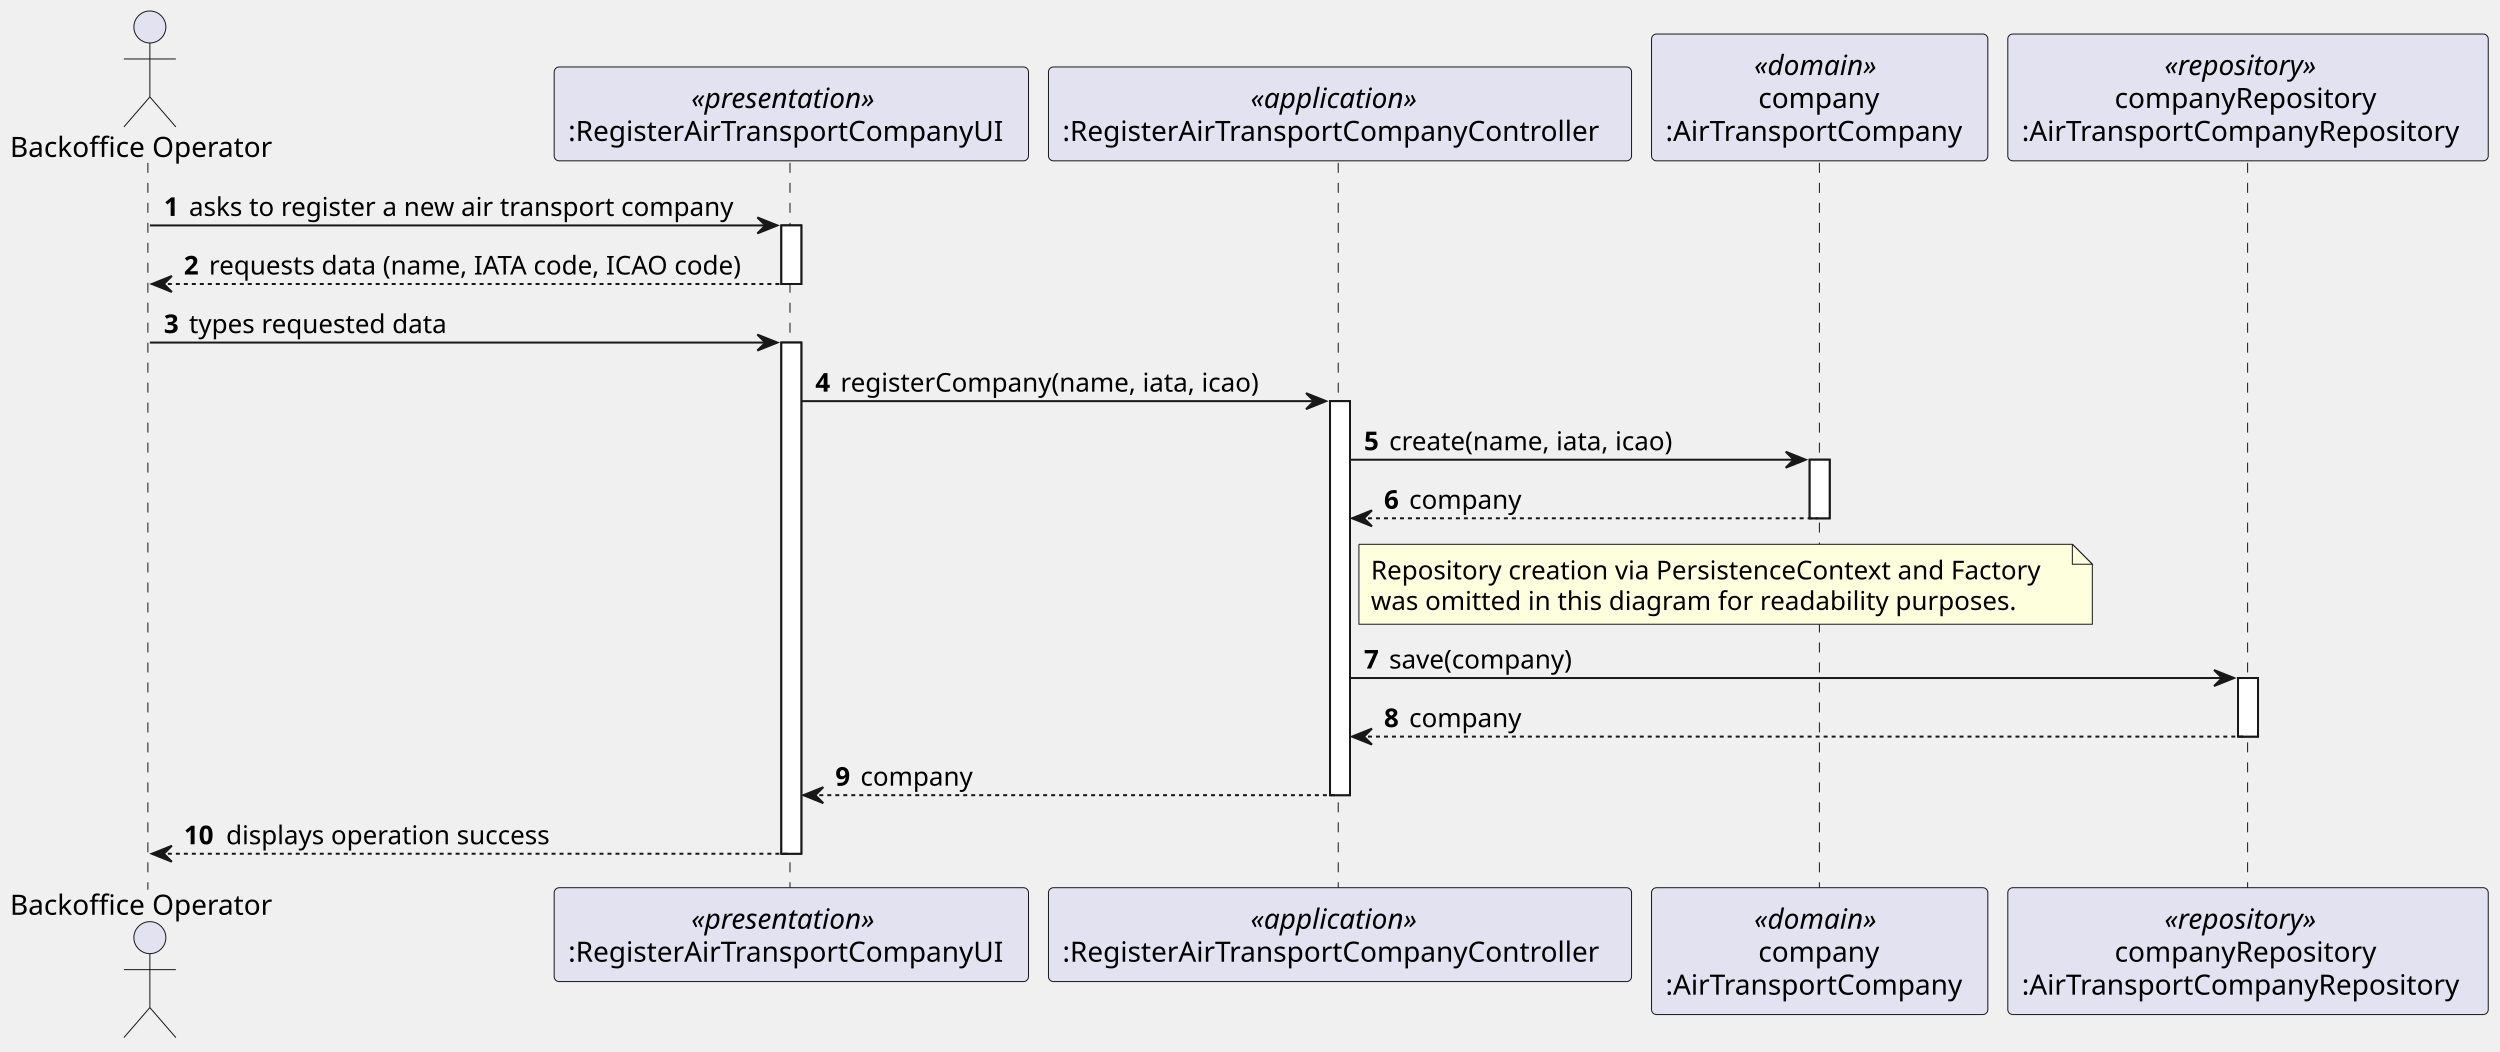
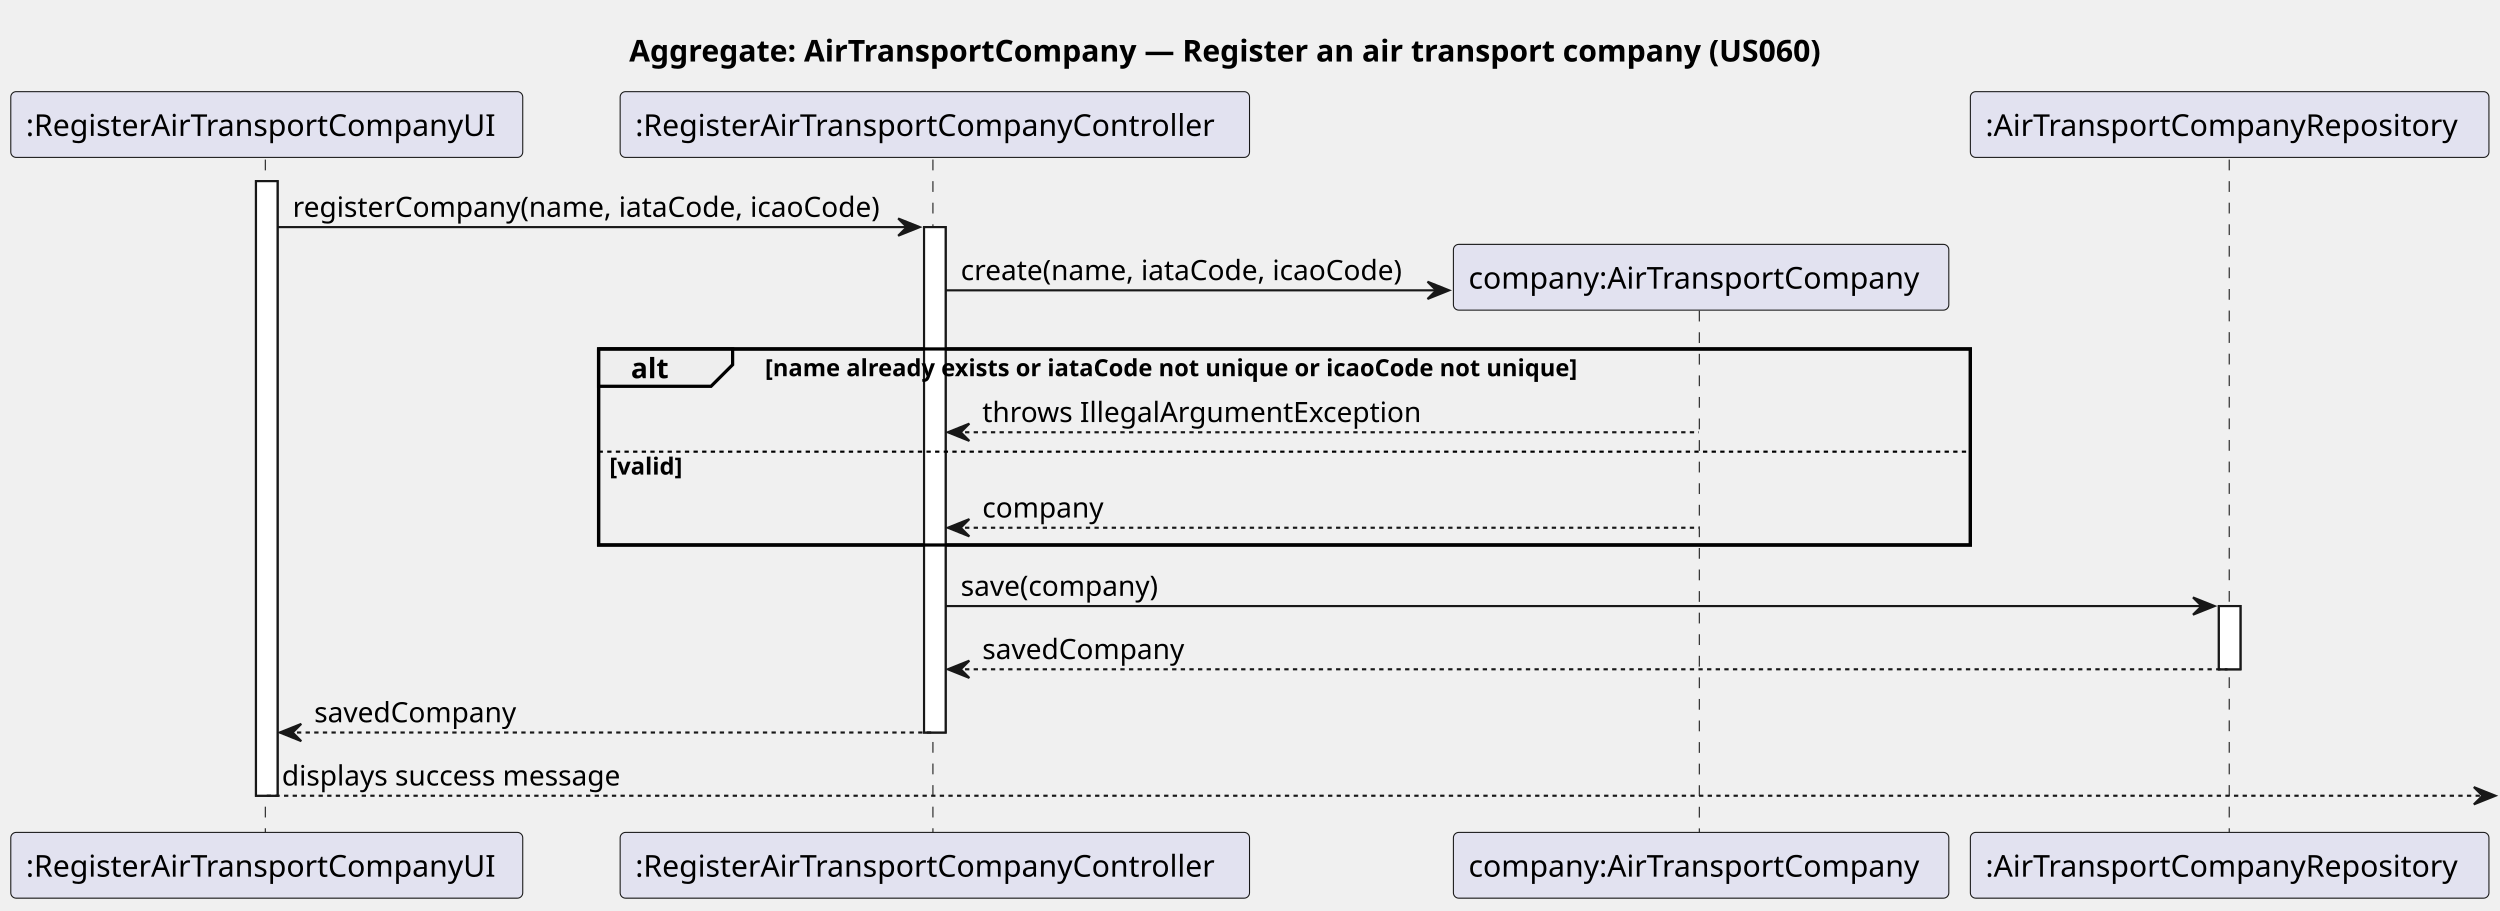
- <svg xmlns="http://www.w3.org/2000/svg" contentStyleType="text/css" data-diagram-type="SEQUENCE" height="526px" preserveAspectRatio="none" style="width:1251px;height:526px;background:#FFFFFF;" version="1.1" viewBox="0 0 1251 526" width="1251px" zoomAndPan="magnify">
+ <svg xmlns="http://www.w3.org/2000/svg" contentStyleType="text/css" data-diagram-type="SEQUENCE" height="422px" preserveAspectRatio="none" style="width:1159px;height:422px;background:#FFFFFF;" version="1.1" viewBox="0 0 1159 422" width="1159px" zoomAndPan="magnify">
  <defs />
  <g>
+     <text fill="#000000" font-family="sans-serif" font-size="14" font-weight="bold" lengthAdjust="spacing" textLength="574.499" x="291.687" y="28.535">Aggregate: AirTransportCompany — Register an air transport company (US060)</text>
    <g>
-       <rect fill="#FFFFFF" height="29.311" style="stroke:#181818;stroke-width:1;" width="10" x="390.982" y="112.799" />
+       <rect fill="#FFFFFF" height="284.928" style="stroke:#181818;stroke-width:1;" width="10" x="118.672" y="83.977" />
    </g>
    <g>
-       <rect fill="#FFFFFF" height="255.795" style="stroke:#181818;stroke-width:1;" width="10" x="390.982" y="171.42" />
+       <rect fill="#FFFFFF" height="234.307" style="stroke:#181818;stroke-width:1;" width="10" x="428.391" y="105.287" />
    </g>
    <g>
-       <rect fill="#FFFFFF" height="197.174" style="stroke:#181818;stroke-width:1;" width="10" x="665.54" y="200.731" />
+       <rect fill="#FFFFFF" height="29.311" style="stroke:#181818;stroke-width:1;" width="10" x="1028.669" y="280.973" />
+     </g>
+     <rect fill="none" height="90.887" style="stroke:#000000;stroke-width:1.5;" width="635.961" x="277.505" y="161.775" />
+     <g>
+       <rect fill="#000000" fill-opacity="0" height="312.928" width="8" x="119.672" y="73.977" />
+       <line style="stroke:#181818;stroke-width:0.5;stroke-dasharray:5,5;" x1="123" x2="123" y1="73.977" y2="386.904" />
    </g>
    <g>
-       <rect fill="#FFFFFF" height="29.311" style="stroke:#181818;stroke-width:1;" width="10" x="905.566" y="230.041" />
+       <rect fill="#000000" fill-opacity="0" height="312.928" width="8" x="429.391" y="73.977" />
+       <line style="stroke:#181818;stroke-width:0.5;stroke-dasharray:5,5;" x1="432.505" x2="432.505" y1="73.977" y2="386.904" />
    </g>
    <g>
-       <rect fill="#FFFFFF" height="29.311" style="stroke:#181818;stroke-width:1;" width="10" x="1119.909" y="339.283" />
+       <rect fill="#000000" fill-opacity="0" height="242.873" width="8" x="784.633" y="144.031" />
+       <line style="stroke:#181818;stroke-width:0.5;stroke-dasharray:5,5;" x1="787.799" x2="787.799" y1="144.031" y2="386.904" />
    </g>
    <g>
-       <rect fill="#000000" fill-opacity="0" height="363.727" width="8" x="70.996" y="81.488" />
-       <line style="stroke:#181818;stroke-width:0.5;stroke-dasharray:5,5;" x1="74" x2="74" y1="81.488" y2="445.215" />
+       <rect fill="#000000" fill-opacity="0" height="312.928" width="8" x="1029.669" y="73.977" />
+       <line style="stroke:#181818;stroke-width:0.5;stroke-dasharray:5,5;" x1="1033.466" x2="1033.466" y1="73.977" y2="386.904" />
+     </g>
+     <g class="participant participant-head" data-participant="UI">
+       <rect fill="#E2E2F0" height="30.488" rx="2.5" ry="2.5" style="stroke:#181818;stroke-width:0.5;" width="237.344" x="5" y="42.488" />
+       <text fill="#000000" font-family="sans-serif" font-size="14" lengthAdjust="spacing" textLength="223.344" x="12" y="63.023">:RegisterAirTransportCompanyUI</text>
+     </g>
+     <g class="participant participant-tail" data-participant="UI">
+       <rect fill="#E2E2F0" height="30.488" rx="2.5" ry="2.5" style="stroke:#181818;stroke-width:0.5;" width="237.344" x="5" y="385.904" />
+       <text fill="#000000" font-family="sans-serif" font-size="14" lengthAdjust="spacing" textLength="223.344" x="12" y="406.44">:RegisterAirTransportCompanyUI</text>
+     </g>
+     <g class="participant participant-head" data-participant="CTRL">
+       <rect fill="#E2E2F0" height="30.488" rx="2.5" ry="2.5" style="stroke:#181818;stroke-width:0.5;" width="291.772" x="287.505" y="42.488" />
+       <text fill="#000000" font-family="sans-serif" font-size="14" lengthAdjust="spacing" textLength="277.772" x="294.505" y="63.023">:RegisterAirTransportCompanyController</text>
+     </g>
+     <g class="participant participant-tail" data-participant="CTRL">
+       <rect fill="#E2E2F0" height="30.488" rx="2.5" ry="2.5" style="stroke:#181818;stroke-width:0.5;" width="291.772" x="287.505" y="385.904" />
+       <text fill="#000000" font-family="sans-serif" font-size="14" lengthAdjust="spacing" textLength="277.772" x="294.505" y="406.44">:RegisterAirTransportCompanyController</text>
+     </g>
+     <g class="participant participant-tail" data-participant="DOMAIN">
+       <rect fill="#E2E2F0" height="30.488" rx="2.5" ry="2.5" style="stroke:#181818;stroke-width:0.5;" width="229.667" x="673.799" y="385.904" />
+       <text fill="#000000" font-family="sans-serif" font-size="14" lengthAdjust="spacing" textLength="215.667" x="680.799" y="406.44">company:AirTransportCompany</text>
+     </g>
+     <g class="participant participant-head" data-participant="REPO">
+       <rect fill="#E2E2F0" height="30.488" rx="2.5" ry="2.5" style="stroke:#181818;stroke-width:0.5;" width="240.406" x="913.466" y="42.488" />
+       <text fill="#000000" font-family="sans-serif" font-size="14" lengthAdjust="spacing" textLength="226.406" x="920.466" y="63.023">:AirTransportCompanyRepository</text>
+     </g>
+     <g class="participant participant-tail" data-participant="REPO">
+       <rect fill="#E2E2F0" height="30.488" rx="2.5" ry="2.5" style="stroke:#181818;stroke-width:0.5;" width="240.406" x="913.466" y="385.904" />
+       <text fill="#000000" font-family="sans-serif" font-size="14" lengthAdjust="spacing" textLength="226.406" x="920.466" y="406.44">:AirTransportCompanyRepository</text>
    </g>
    <g>
-       <rect fill="#000000" fill-opacity="0" height="363.727" width="8" x="391.982" y="81.488" />
-       <line style="stroke:#181818;stroke-width:0.5;stroke-dasharray:5,5;" x1="395.31" x2="395.31" y1="81.488" y2="445.215" />
+       <rect fill="#FFFFFF" height="284.928" style="stroke:#181818;stroke-width:1;" width="10" x="118.672" y="83.977" />
    </g>
    <g>
-       <rect fill="#000000" fill-opacity="0" height="363.727" width="8" x="666.54" y="81.488" />
-       <line style="stroke:#181818;stroke-width:0.5;stroke-dasharray:5,5;" x1="669.654" x2="669.654" y1="81.488" y2="445.215" />
+       <rect fill="#FFFFFF" height="234.307" style="stroke:#181818;stroke-width:1;" width="10" x="428.391" y="105.287" />
    </g>
    <g>
-       <rect fill="#000000" fill-opacity="0" height="363.727" width="8" x="906.566" y="81.488" />
-       <line style="stroke:#181818;stroke-width:0.5;stroke-dasharray:5,5;" x1="910.426" x2="910.426" y1="81.488" y2="445.215" />
+       <rect fill="#FFFFFF" height="29.311" style="stroke:#181818;stroke-width:1;" width="10" x="1028.669" y="280.973" />
    </g>
-     <g>
-       <rect fill="#000000" fill-opacity="0" height="363.727" width="8" x="1120.909" y="81.488" />
-       <line style="stroke:#181818;stroke-width:0.5;stroke-dasharray:5,5;" x1="1124.706" x2="1124.706" y1="81.488" y2="445.215" />
+     <g class="message" data-participant-1="UI" data-participant-2="CTRL">
+       <polygon fill="#181818" points="416.391,101.287,426.391,105.287,416.391,109.287,420.391,105.287" style="stroke:#181818;stroke-width:1;" />
+       <line style="stroke:#181818;stroke-width:1;" x1="128.672" x2="422.391" y1="105.287" y2="105.287" />
+       <text fill="#000000" font-family="sans-serif" font-size="13" lengthAdjust="spacing" textLength="280.719" x="135.672" y="100.545">registerCompany(name, iataCode, icaoCode)</text>
    </g>
-     <g class="participant participant-head" data-participant="BO">
-       <text fill="#000000" font-family="sans-serif" font-size="14" lengthAdjust="spacing" textLength="133.991" x="5" y="78.535">Backoffice Operator</text>
-       <ellipse cx="74.996" cy="13.5" fill="#E2E2F0" rx="8" ry="8" style="stroke:#181818;stroke-width:0.5;" />
-       <path d="M74.996,21.5 L74.996,48.5 M61.996,29.5 L87.996,29.5 M74.996,48.5 L61.996,63.5 M74.996,48.5 L87.996,63.5" fill="none" style="stroke:#181818;stroke-width:0.5;" />
+     <g class="message" data-participant-1="CTRL" data-participant-2="DOMAIN">
+       <polygon fill="#181818" points="661.799,130.598,671.799,134.598,661.799,138.598,665.799,134.598" style="stroke:#181818;stroke-width:1;" />
+       <line style="stroke:#181818;stroke-width:1;" x1="438.391" x2="667.799" y1="134.598" y2="134.598" />
+       <text fill="#000000" font-family="sans-serif" font-size="13" lengthAdjust="spacing" textLength="211.409" x="445.391" y="129.856">create(name, iataCode, icaoCode)</text>
    </g>
-     <g class="participant participant-tail" data-participant="BO">
-       <text fill="#000000" font-family="sans-serif" font-size="14" lengthAdjust="spacing" textLength="133.991" x="5" y="457.75">Backoffice Operator</text>
-       <ellipse cx="74.996" cy="469.203" fill="#E2E2F0" rx="8" ry="8" style="stroke:#181818;stroke-width:0.5;" />
-       <path d="M74.996,477.203 L74.996,504.203 M61.996,485.203 L87.996,485.203 M74.996,504.203 L61.996,519.203 M74.996,504.203 L87.996,519.203" fill="none" style="stroke:#181818;stroke-width:0.5;" />
+     <rect fill="#E2E2F0" height="30.488" rx="2.5" ry="2.5" style="stroke:#181818;stroke-width:0.5;" width="229.667" x="673.799" y="113.287" />
+     <text fill="#000000" font-family="sans-serif" font-size="14" lengthAdjust="spacing" textLength="215.667" x="680.799" y="133.822">company:AirTransportCompany</text>
+     <path d="M277.505,161.775 L339.644,161.775 L339.644,169.086 L329.644,179.086 L277.505,179.086 L277.505,161.775" fill="#EEEEEE" style="stroke:#000000;stroke-width:1.5;" />
+     <rect fill="none" height="90.887" style="stroke:#000000;stroke-width:1.5;" width="635.961" x="277.505" y="161.775" />
+     <text fill="#000000" font-family="sans-serif" font-size="13" font-weight="bold" lengthAdjust="spacing" textLength="17.139" x="292.505" y="175.344">alt</text>
+     <text fill="#000000" font-family="sans-serif" font-size="11" font-weight="bold" lengthAdjust="spacing" textLength="390.806" x="354.644" y="174.41">[name already exists or iataCode not unique or icaoCode not unique]</text>
+     <g class="message" data-participant-1="DOMAIN" data-participant-2="CTRL">
+       <polygon fill="#181818" points="449.391,196.397,439.391,200.397,449.391,204.397,445.391,200.397" style="stroke:#181818;stroke-width:1;" />
+       <line style="stroke:#181818;stroke-width:1;stroke-dasharray:2,2;" x1="443.391" x2="787.633" y1="200.397" y2="200.397" />
+       <text fill="#000000" font-family="sans-serif" font-size="13" lengthAdjust="spacing" textLength="209.085" x="455.391" y="195.654">throws IllegalArgumentException</text>
    </g>
-     <g class="participant participant-head" data-participant="UI">
-       <rect fill="#E2E2F0" height="46.977" rx="2.5" ry="2.5" style="stroke:#181818;stroke-width:0.5;" width="237.344" x="277.31" y="33.512" />
-       <text fill="#000000" font-family="sans-serif" font-size="14" font-style="italic" lengthAdjust="spacing" textLength="100.174" x="345.896" y="54.047">«presentation»</text>
-       <text fill="#000000" font-family="sans-serif" font-size="14" lengthAdjust="spacing" textLength="223.344" x="284.31" y="70.535">:RegisterAirTransportCompanyUI</text>
+     <line style="stroke:#000000;stroke-width:1;stroke-dasharray:2,2;" x1="277.505" x2="913.466" y1="209.397" y2="209.397" />
+     <text fill="#000000" font-family="sans-serif" font-size="11" font-weight="bold" lengthAdjust="spacing" textLength="35.589" x="282.505" y="220.031">[valid]</text>
+     <g class="message" data-participant-1="DOMAIN" data-participant-2="CTRL">
+       <polygon fill="#181818" points="449.391,240.662,439.391,244.662,449.391,248.662,445.391,244.662" style="stroke:#181818;stroke-width:1;" />
+       <line style="stroke:#181818;stroke-width:1;stroke-dasharray:2,2;" x1="443.391" x2="787.633" y1="244.662" y2="244.662" />
+       <text fill="#000000" font-family="sans-serif" font-size="13" lengthAdjust="spacing" textLength="57.002" x="455.391" y="239.92">company</text>
    </g>
-     <g class="participant participant-tail" data-participant="UI">
-       <rect fill="#E2E2F0" height="46.977" rx="2.5" ry="2.5" style="stroke:#181818;stroke-width:0.5;" width="237.344" x="277.31" y="444.215" />
-       <text fill="#000000" font-family="sans-serif" font-size="14" font-style="italic" lengthAdjust="spacing" textLength="100.174" x="345.896" y="464.75">«presentation»</text>
-       <text fill="#000000" font-family="sans-serif" font-size="14" lengthAdjust="spacing" textLength="223.344" x="284.31" y="481.238">:RegisterAirTransportCompanyUI</text>
+     <g class="message" data-participant-1="CTRL" data-participant-2="REPO">
+       <polygon fill="#181818" points="1016.669,276.973,1026.669,280.973,1016.669,284.973,1020.669,280.973" style="stroke:#181818;stroke-width:1;" />
+       <line style="stroke:#181818;stroke-width:1;" x1="438.391" x2="1022.669" y1="280.973" y2="280.973" />
+       <text fill="#000000" font-family="sans-serif" font-size="13" lengthAdjust="spacing" textLength="93.234" x="445.391" y="276.231">save(company)</text>
    </g>
-     <g class="participant participant-head" data-participant="Controller">
-       <rect fill="#E2E2F0" height="46.977" rx="2.5" ry="2.5" style="stroke:#181818;stroke-width:0.5;" width="291.772" x="524.654" y="33.512" />
-       <text fill="#000000" font-family="sans-serif" font-size="14" font-style="italic" lengthAdjust="spacing" textLength="89.592" x="625.744" y="54.047">«application»</text>
-       <text fill="#000000" font-family="sans-serif" font-size="14" lengthAdjust="spacing" textLength="277.772" x="531.654" y="70.535">:RegisterAirTransportCompanyController</text>
+     <g class="message" data-participant-1="REPO" data-participant-2="CTRL">
+       <polygon fill="#181818" points="449.391,306.283,439.391,310.283,449.391,314.283,445.391,310.283" style="stroke:#181818;stroke-width:1;" />
+       <line style="stroke:#181818;stroke-width:1;stroke-dasharray:2,2;" x1="443.391" x2="1032.669" y1="310.283" y2="310.283" />
+       <text fill="#000000" font-family="sans-serif" font-size="13" lengthAdjust="spacing" textLength="95.297" x="455.391" y="305.541">savedCompany</text>
    </g>
-     <g class="participant participant-tail" data-participant="Controller">
-       <rect fill="#E2E2F0" height="46.977" rx="2.5" ry="2.5" style="stroke:#181818;stroke-width:0.5;" width="291.772" x="524.654" y="444.215" />
-       <text fill="#000000" font-family="sans-serif" font-size="14" font-style="italic" lengthAdjust="spacing" textLength="89.592" x="625.744" y="464.75">«application»</text>
-       <text fill="#000000" font-family="sans-serif" font-size="14" lengthAdjust="spacing" textLength="277.772" x="531.654" y="481.238">:RegisterAirTransportCompanyController</text>
+     <g class="message" data-participant-1="CTRL" data-participant-2="UI">
+       <polygon fill="#181818" points="139.672,335.594,129.672,339.594,139.672,343.594,135.672,339.594" style="stroke:#181818;stroke-width:1;" />
+       <line style="stroke:#181818;stroke-width:1;stroke-dasharray:2,2;" x1="133.672" x2="432.391" y1="339.594" y2="339.594" />
+       <text fill="#000000" font-family="sans-serif" font-size="13" lengthAdjust="spacing" textLength="95.297" x="145.672" y="334.852">savedCompany</text>
    </g>
-     <g class="participant participant-head" data-participant="Domain">
-       <rect fill="#E2E2F0" height="63.465" rx="2.5" ry="2.5" style="stroke:#181818;stroke-width:0.5;" width="168.28" x="826.426" y="17.023" />
-       <text fill="#000000" font-family="sans-serif" font-size="14" font-style="italic" lengthAdjust="spacing" textLength="65.618" x="877.757" y="37.559">«domain»</text>
-       <text fill="#000000" font-family="sans-serif" font-size="14" lengthAdjust="spacing" textLength="61.387" x="879.873" y="54.047">company</text>
-       <text fill="#000000" font-family="sans-serif" font-size="14" lengthAdjust="spacing" textLength="154.28" x="833.426" y="70.535">:AirTransportCompany</text>
-     </g>
-     <g class="participant participant-tail" data-participant="Domain">
-       <rect fill="#E2E2F0" height="63.465" rx="2.5" ry="2.5" style="stroke:#181818;stroke-width:0.5;" width="168.28" x="826.426" y="444.215" />
-       <text fill="#000000" font-family="sans-serif" font-size="14" font-style="italic" lengthAdjust="spacing" textLength="65.618" x="877.757" y="464.75">«domain»</text>
-       <text fill="#000000" font-family="sans-serif" font-size="14" lengthAdjust="spacing" textLength="61.387" x="879.873" y="481.238">company</text>
-       <text fill="#000000" font-family="sans-serif" font-size="14" lengthAdjust="spacing" textLength="154.28" x="833.426" y="497.727">:AirTransportCompany</text>
-     </g>
-     <g class="participant participant-head" data-participant="Repository">
-       <rect fill="#E2E2F0" height="63.465" rx="2.5" ry="2.5" style="stroke:#181818;stroke-width:0.5;" width="240.406" x="1004.706" y="17.023" />
-       <text fill="#000000" font-family="sans-serif" font-size="14" font-style="italic" lengthAdjust="spacing" textLength="83.672" x="1083.073" y="37.559">«repository»</text>
-       <text fill="#000000" font-family="sans-serif" font-size="14" lengthAdjust="spacing" textLength="133.513" x="1058.153" y="54.047">companyRepository</text>
-       <text fill="#000000" font-family="sans-serif" font-size="14" lengthAdjust="spacing" textLength="226.406" x="1011.706" y="70.535">:AirTransportCompanyRepository</text>
-     </g>
-     <g class="participant participant-tail" data-participant="Repository">
-       <rect fill="#E2E2F0" height="63.465" rx="2.5" ry="2.5" style="stroke:#181818;stroke-width:0.5;" width="240.406" x="1004.706" y="444.215" />
-       <text fill="#000000" font-family="sans-serif" font-size="14" font-style="italic" lengthAdjust="spacing" textLength="83.672" x="1083.073" y="464.75">«repository»</text>
-       <text fill="#000000" font-family="sans-serif" font-size="14" lengthAdjust="spacing" textLength="133.513" x="1058.153" y="481.238">companyRepository</text>
-       <text fill="#000000" font-family="sans-serif" font-size="14" lengthAdjust="spacing" textLength="226.406" x="1011.706" y="497.727">:AirTransportCompanyRepository</text>
-     </g>
-     <g>
-       <rect fill="#FFFFFF" height="29.311" style="stroke:#181818;stroke-width:1;" width="10" x="390.982" y="112.799" />
-     </g>
-     <g>
-       <rect fill="#FFFFFF" height="255.795" style="stroke:#181818;stroke-width:1;" width="10" x="390.982" y="171.42" />
-     </g>
-     <g>
-       <rect fill="#FFFFFF" height="197.174" style="stroke:#181818;stroke-width:1;" width="10" x="665.54" y="200.731" />
-     </g>
-     <g>
-       <rect fill="#FFFFFF" height="29.311" style="stroke:#181818;stroke-width:1;" width="10" x="905.566" y="230.041" />
-     </g>
-     <g>
-       <rect fill="#FFFFFF" height="29.311" style="stroke:#181818;stroke-width:1;" width="10" x="1119.909" y="339.283" />
-     </g>
-     <g class="message" data-participant-1="BO" data-participant-2="UI">
-       <polygon fill="#181818" points="378.982,108.799,388.982,112.799,378.982,116.799,382.982,112.799" style="stroke:#181818;stroke-width:1;" />
-       <line style="stroke:#181818;stroke-width:1;" x1="74.996" x2="384.982" y1="112.799" y2="112.799" />
-       <text fill="#000000" font-family="sans-serif" font-size="13" font-weight="bold" lengthAdjust="spacing" textLength="8.576" x="81.996" y="108.057">1</text>
-       <text fill="#000000" font-family="sans-serif" font-size="13" lengthAdjust="spacing" textLength="282.318" x="94.571" y="108.057">asks to register a new air transport company</text>
-     </g>
-     <g class="message" data-participant-1="UI" data-participant-2="BO">
-       <polygon fill="#181818" points="85.996,138.109,75.996,142.109,85.996,146.109,81.996,142.109" style="stroke:#181818;stroke-width:1;" />
-       <line style="stroke:#181818;stroke-width:1;stroke-dasharray:2,2;" x1="79.996" x2="394.982" y1="142.109" y2="142.109" />
-       <text fill="#000000" font-family="sans-serif" font-size="13" font-weight="bold" lengthAdjust="spacing" textLength="8.576" x="91.996" y="137.367">2</text>
-       <text fill="#000000" font-family="sans-serif" font-size="13" lengthAdjust="spacing" textLength="279.411" x="104.571" y="137.367">requests data (name, IATA code, ICAO code)</text>
-     </g>
-     <g class="message" data-participant-1="BO" data-participant-2="UI">
-       <polygon fill="#181818" points="378.982,167.42,388.982,171.42,378.982,175.42,382.982,171.42" style="stroke:#181818;stroke-width:1;" />
-       <line style="stroke:#181818;stroke-width:1;" x1="74.996" x2="384.982" y1="171.42" y2="171.42" />
-       <text fill="#000000" font-family="sans-serif" font-size="13" font-weight="bold" lengthAdjust="spacing" textLength="8.576" x="81.996" y="166.678">3</text>
-       <text fill="#000000" font-family="sans-serif" font-size="13" lengthAdjust="spacing" textLength="132.304" x="94.571" y="166.678">types requested data</text>
-     </g>
-     <g class="message" data-participant-1="UI" data-participant-2="Controller">
-       <polygon fill="#181818" points="653.54,196.731,663.54,200.731,653.54,204.731,657.54,200.731" style="stroke:#181818;stroke-width:1;" />
-       <line style="stroke:#181818;stroke-width:1;" x1="400.982" x2="659.54" y1="200.731" y2="200.731" />
-       <text fill="#000000" font-family="sans-serif" font-size="13" font-weight="bold" lengthAdjust="spacing" textLength="8.576" x="407.982" y="195.988">4</text>
-       <text fill="#000000" font-family="sans-serif" font-size="13" lengthAdjust="spacing" textLength="215.909" x="420.558" y="195.988">registerCompany(name, iata, icao)</text>
-     </g>
-     <g class="message" data-participant-1="Controller" data-participant-2="Domain">
-       <polygon fill="#181818" points="893.566,226.041,903.566,230.041,893.566,234.041,897.566,230.041" style="stroke:#181818;stroke-width:1;" />
-       <line style="stroke:#181818;stroke-width:1;" x1="675.54" x2="899.566" y1="230.041" y2="230.041" />
-       <text fill="#000000" font-family="sans-serif" font-size="13" font-weight="bold" lengthAdjust="spacing" textLength="8.576" x="682.54" y="225.299">5</text>
-       <text fill="#000000" font-family="sans-serif" font-size="13" lengthAdjust="spacing" textLength="146.599" x="695.116" y="225.299">create(name, iata, icao)</text>
-     </g>
-     <g class="message" data-participant-1="Domain" data-participant-2="Controller">
-       <polygon fill="#181818" points="686.54,255.352,676.54,259.352,686.54,263.352,682.54,259.352" style="stroke:#181818;stroke-width:1;" />
-       <line style="stroke:#181818;stroke-width:1;stroke-dasharray:2,2;" x1="680.54" x2="909.566" y1="259.352" y2="259.352" />
-       <text fill="#000000" font-family="sans-serif" font-size="13" font-weight="bold" lengthAdjust="spacing" textLength="8.576" x="692.54" y="254.609">6</text>
-       <text fill="#000000" font-family="sans-serif" font-size="13" lengthAdjust="spacing" textLength="57.002" x="705.116" y="254.609">company</text>
-     </g>
-     <path d="M680,272.352 L680,312.352 L1047,312.352 L1047,282.352 L1037,272.352 L680,272.352" fill="#FEFFDD" style="stroke:#181818;stroke-width:0.5;" />
-     <path d="M1037,272.352 L1037,282.352 L1047,282.352 L1037,272.352" fill="#FEFFDD" style="stroke:#181818;stroke-width:0.5;" />
-     <text fill="#000000" font-family="sans-serif" font-size="13" lengthAdjust="spacing" textLength="346.296" x="686" y="289.92">Repository creation via PersistenceContext and Factory</text>
-     <text fill="#000000" font-family="sans-serif" font-size="13" lengthAdjust="spacing" textLength="335.29" x="686" y="305.231">was omitted in this diagram for readability purposes.</text>
-     <g class="message" data-participant-1="Controller" data-participant-2="Repository">
-       <polygon fill="#181818" points="1107.909,335.283,1117.909,339.283,1107.909,343.283,1111.909,339.283" style="stroke:#181818;stroke-width:1;" />
-       <line style="stroke:#181818;stroke-width:1;" x1="675.54" x2="1113.909" y1="339.283" y2="339.283" />
-       <text fill="#000000" font-family="sans-serif" font-size="13" font-weight="bold" lengthAdjust="spacing" textLength="8.576" x="682.54" y="334.541">7</text>
-       <text fill="#000000" font-family="sans-serif" font-size="13" lengthAdjust="spacing" textLength="93.234" x="695.116" y="334.541">save(company)</text>
-     </g>
-     <g class="message" data-participant-1="Repository" data-participant-2="Controller">
-       <polygon fill="#181818" points="686.54,364.594,676.54,368.594,686.54,372.594,682.54,368.594" style="stroke:#181818;stroke-width:1;" />
-       <line style="stroke:#181818;stroke-width:1;stroke-dasharray:2,2;" x1="680.54" x2="1123.909" y1="368.594" y2="368.594" />
-       <text fill="#000000" font-family="sans-serif" font-size="13" font-weight="bold" lengthAdjust="spacing" textLength="8.576" x="692.54" y="363.852">8</text>
-       <text fill="#000000" font-family="sans-serif" font-size="13" lengthAdjust="spacing" textLength="57.002" x="705.116" y="363.852">company</text>
-     </g>
-     <g class="message" data-participant-1="Controller" data-participant-2="UI">
-       <polygon fill="#181818" points="411.982,393.904,401.982,397.904,411.982,401.904,407.982,397.904" style="stroke:#181818;stroke-width:1;" />
-       <line style="stroke:#181818;stroke-width:1;stroke-dasharray:2,2;" x1="405.982" x2="669.54" y1="397.904" y2="397.904" />
-       <text fill="#000000" font-family="sans-serif" font-size="13" font-weight="bold" lengthAdjust="spacing" textLength="8.576" x="417.982" y="393.162">9</text>
-       <text fill="#000000" font-family="sans-serif" font-size="13" lengthAdjust="spacing" textLength="57.002" x="430.558" y="393.162">company</text>
-     </g>
-     <g class="message" data-participant-1="UI" data-participant-2="BO">
-       <polygon fill="#181818" points="85.996,423.215,75.996,427.215,85.996,431.215,81.996,427.215" style="stroke:#181818;stroke-width:1;" />
-       <line style="stroke:#181818;stroke-width:1;stroke-dasharray:2,2;" x1="79.996" x2="394.982" y1="427.215" y2="427.215" />
-       <text fill="#000000" font-family="sans-serif" font-size="13" font-weight="bold" lengthAdjust="spacing" textLength="17.151" x="91.996" y="422.473">10</text>
-       <text fill="#000000" font-family="sans-serif" font-size="13" lengthAdjust="spacing" textLength="168.422" x="113.147" y="422.473">displays operation success</text>
+     <g class="message" data-participant-1="UI" data-participant-2="UI">
+       <polygon fill="#181818" points="1146.873,364.904,1156.873,368.904,1146.873,372.904,1150.873,368.904" style="stroke:#181818;stroke-width:1;" />
+       <line style="stroke:#181818;stroke-width:1;stroke-dasharray:2,2;" x1="123.672" x2="1152.873" y1="368.904" y2="368.904" />
+       <text fill="#000000" font-family="sans-serif" font-size="13" lengthAdjust="spacing" textLength="163.001" x="130.672" y="364.162">displays success message</text>
    </g>
  </g>
</svg>
